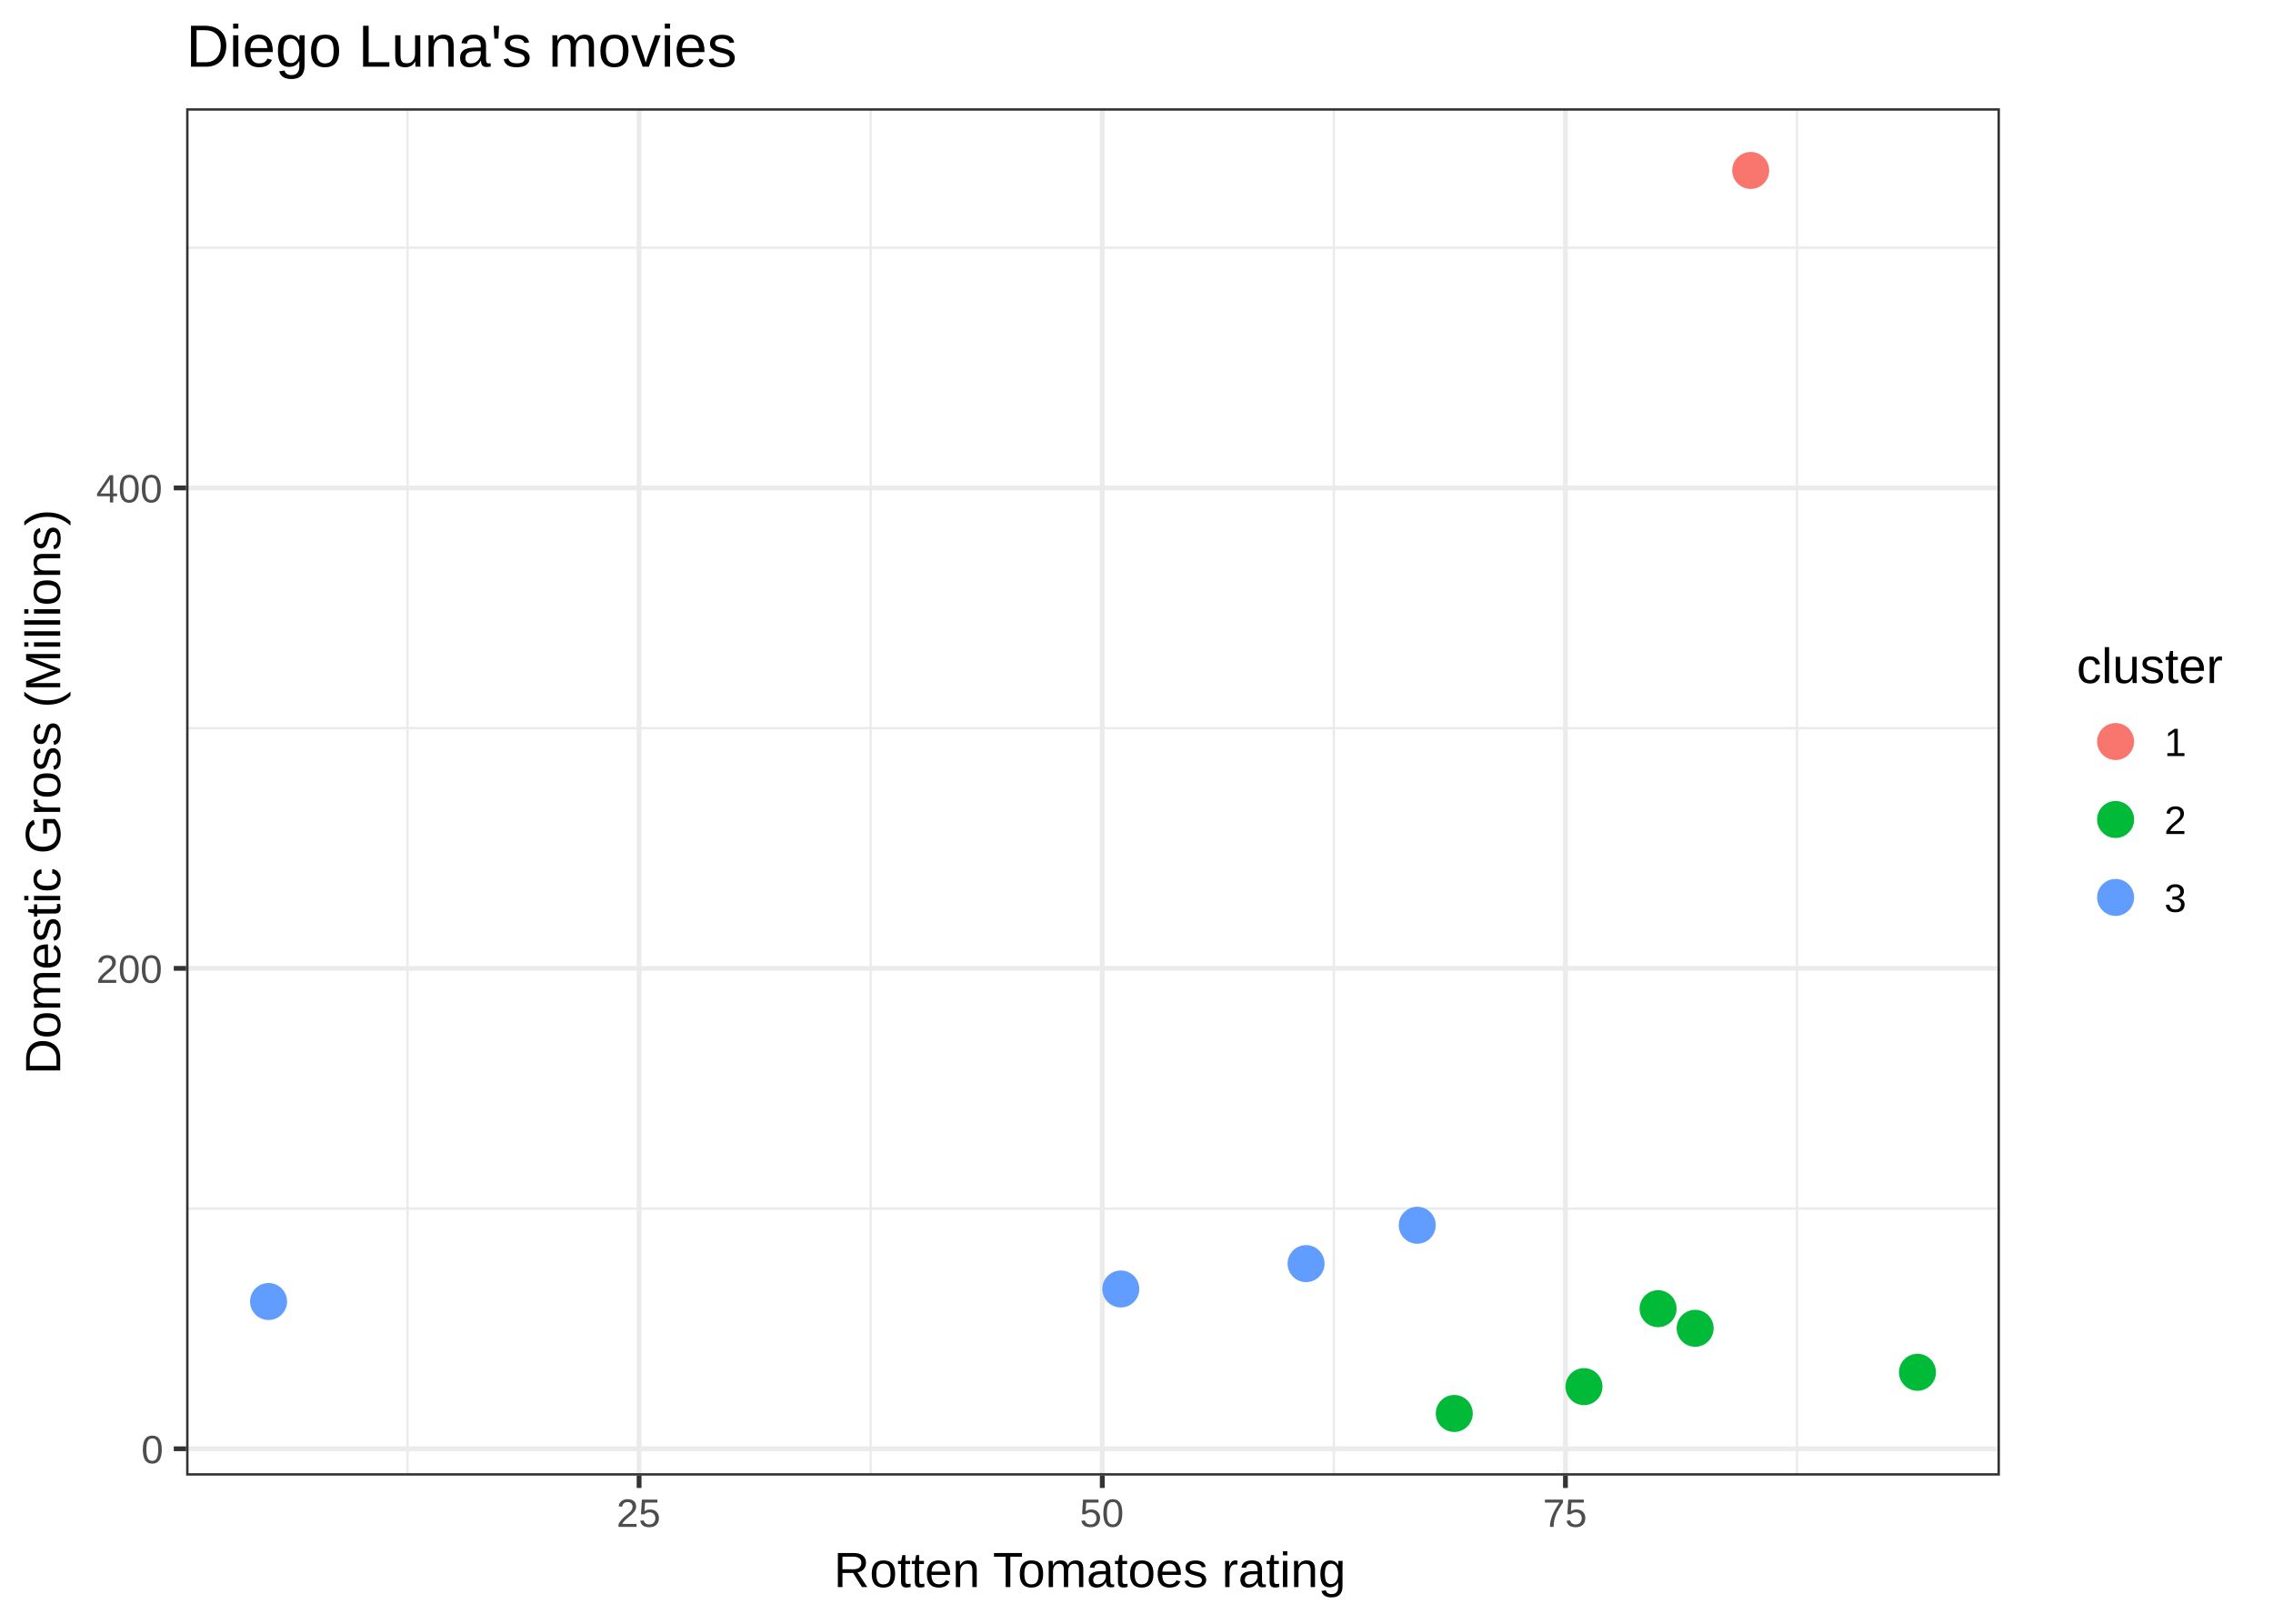
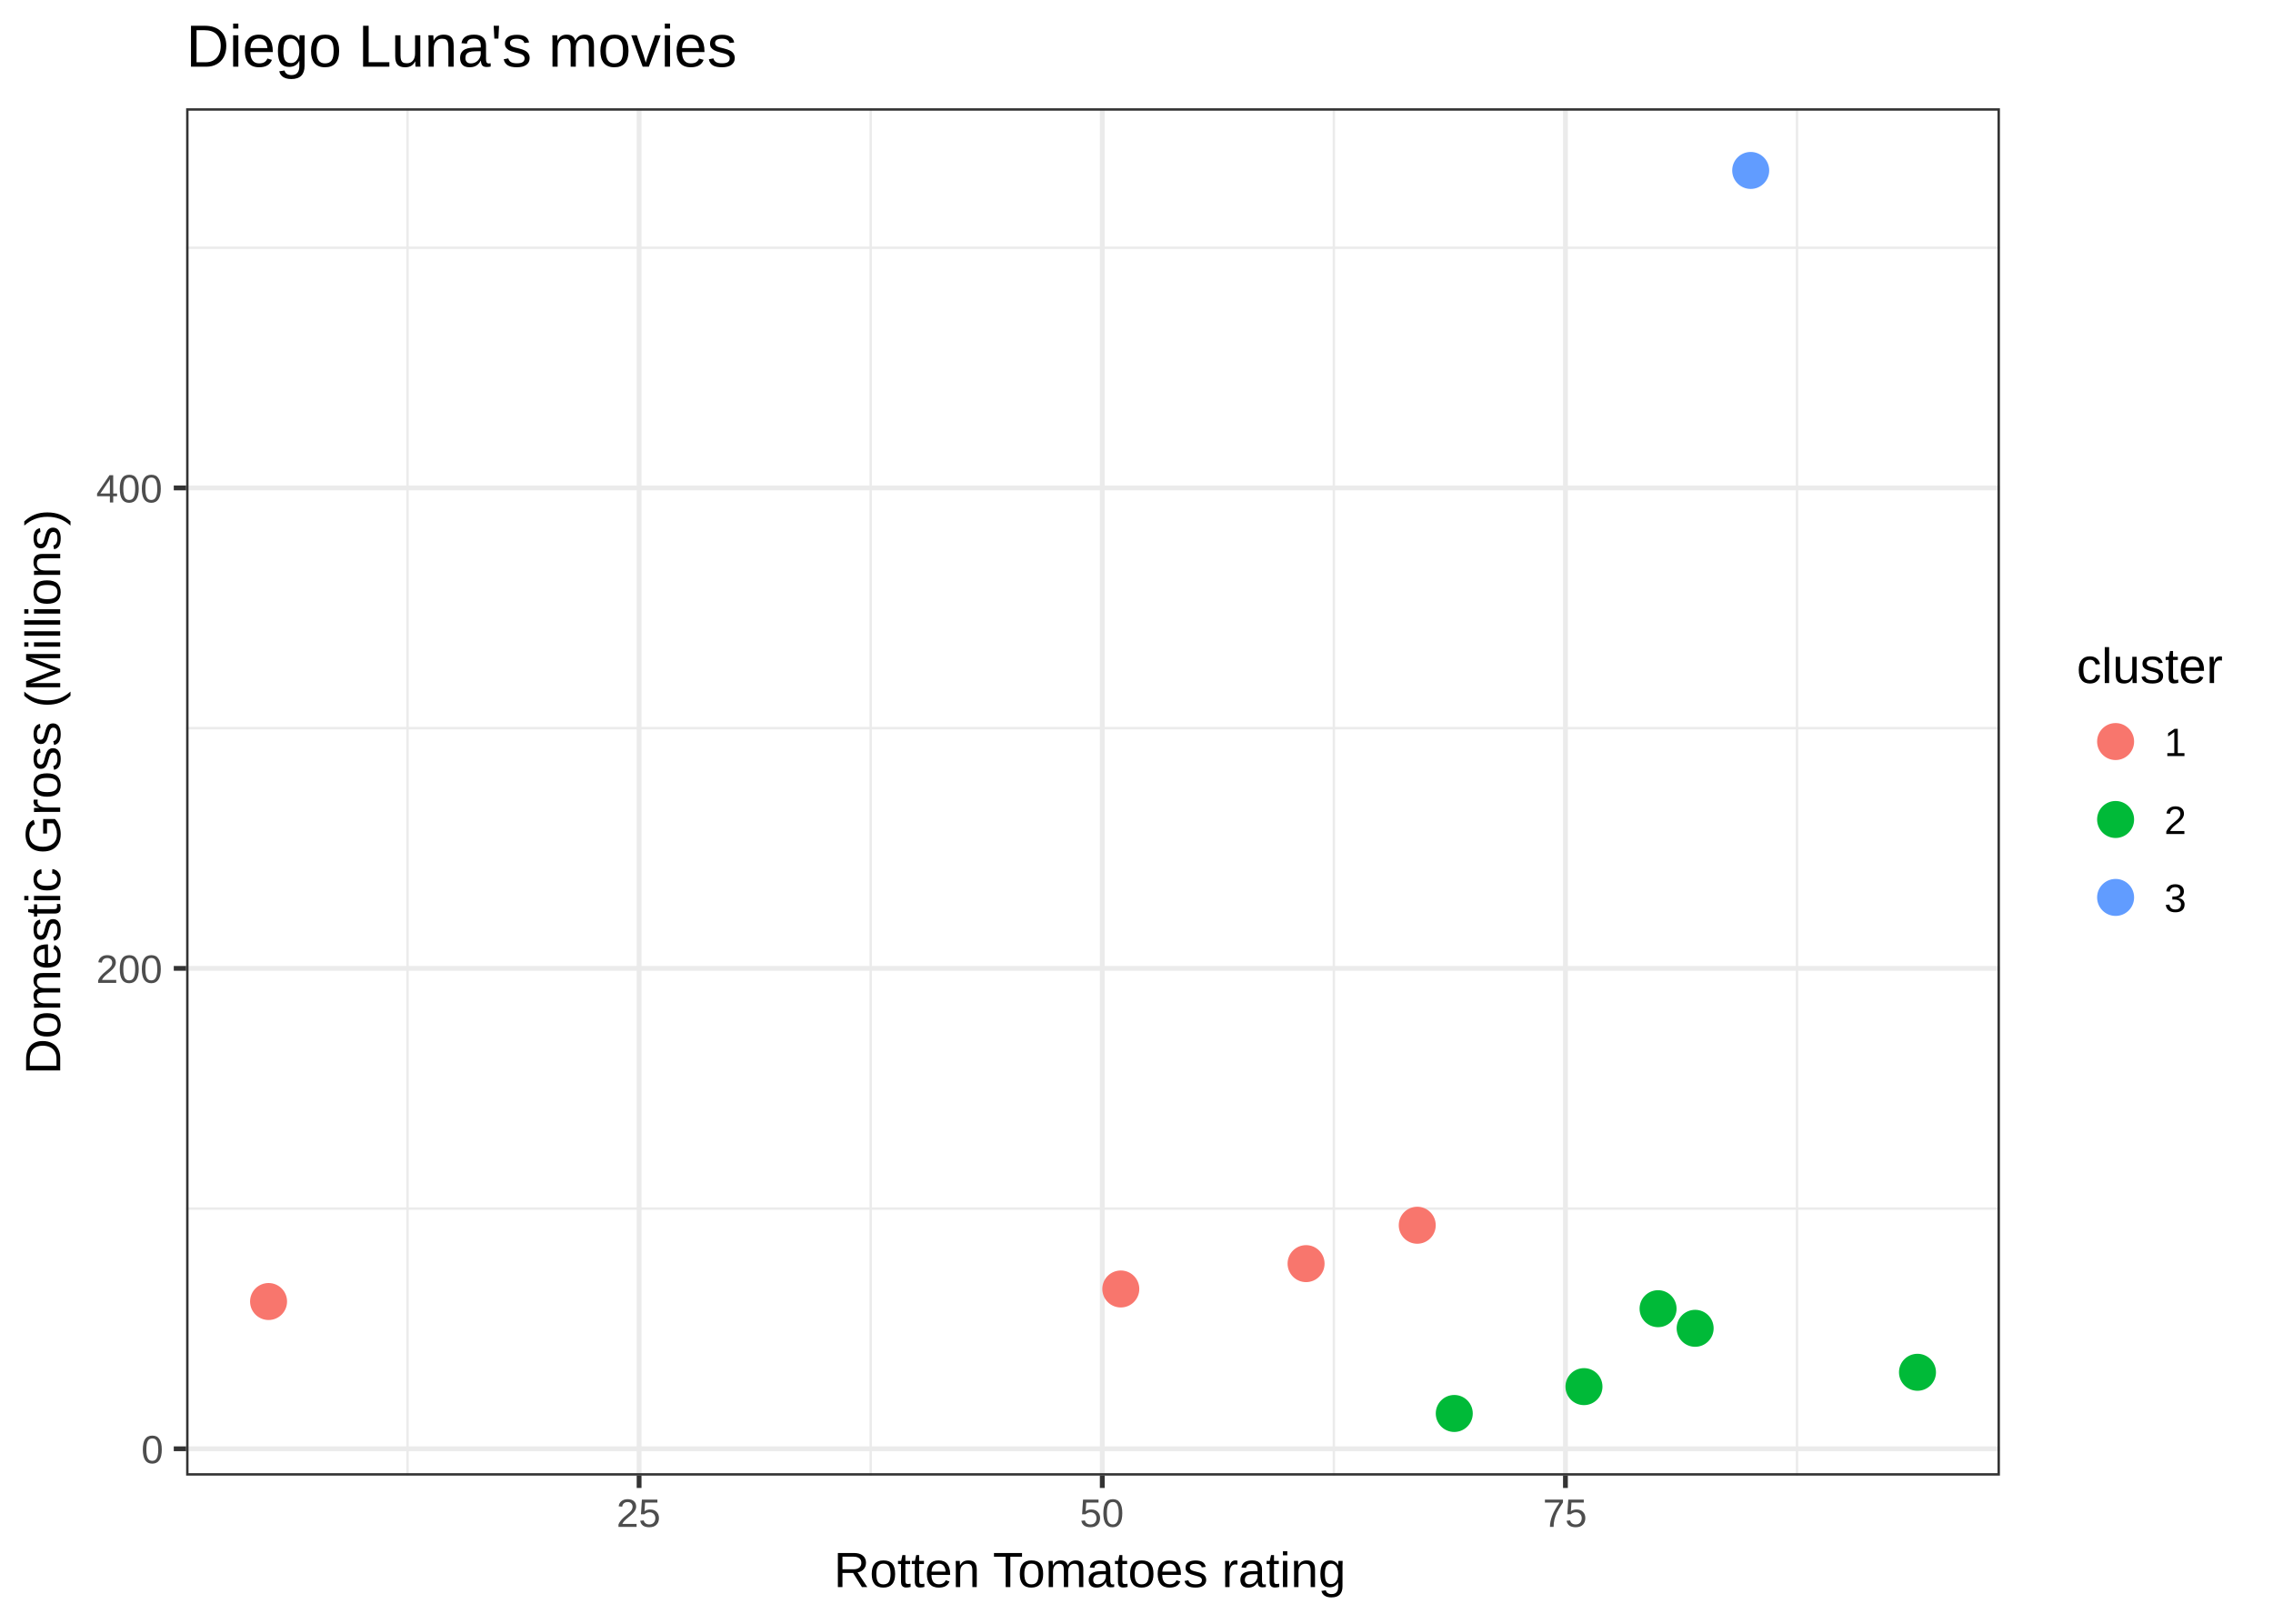
<svg xmlns="http://www.w3.org/2000/svg" viewBox="0 0 504.00 360.00">
  <defs>
    <style type="text/css">
    line, polyline, path, rect, circle {
      fill: none;
      stroke: #000000;
      stroke-linecap: round;
      stroke-linejoin: round;
      stroke-miterlimit: 10.00;
    }
  </style>
  </defs>
  <rect width="100%" height="100%" style="stroke: none; fill: #FFFFFF;" />
  <rect x="0.00" y="0.00" width="504.00" height="360.00" style="stroke-width: 1.07; stroke: #FFFFFF; fill: #FFFFFF;" />
  <defs>
    <clipPath id="cpNDEuMjY1NXw0NDMuNDQ4fDMyNy4xNTd8MjQuMDA3Mw==">
      <rect x="41.27" y="24.01" width="402.18" height="303.15" />
    </clipPath>
  </defs>
  <rect x="41.27" y="24.01" width="402.18" height="303.15" style="stroke-width: 1.07; stroke: none; fill: #FFFFFF;" clip-path="url(#cpNDEuMjY1NXw0NDMuNDQ4fDMyNy4xNTd8MjQuMDA3Mw==)" />
  <polyline points="41.27,267.95 443.45,267.95 " style="stroke-width: 0.53; stroke: #EBEBEB; stroke-linecap: butt;" clip-path="url(#cpNDEuMjY1NXw0NDMuNDQ4fDMyNy4xNTd8MjQuMDA3Mw==)" />
  <polyline points="41.27,161.44 443.45,161.44 " style="stroke-width: 0.53; stroke: #EBEBEB; stroke-linecap: butt;" clip-path="url(#cpNDEuMjY1NXw0NDMuNDQ4fDMyNy4xNTd8MjQuMDA3Mw==)" />
  <polyline points="41.27,54.92 443.45,54.92 " style="stroke-width: 0.53; stroke: #EBEBEB; stroke-linecap: butt;" clip-path="url(#cpNDEuMjY1NXw0NDMuNDQ4fDMyNy4xNTd8MjQuMDA3Mw==)" />
  <polyline points="90.36,327.16 90.36,24.01 " style="stroke-width: 0.53; stroke: #EBEBEB; stroke-linecap: butt;" clip-path="url(#cpNDEuMjY1NXw0NDMuNDQ4fDMyNy4xNTd8MjQuMDA3Mw==)" />
  <polyline points="193.06,327.16 193.06,24.01 " style="stroke-width: 0.53; stroke: #EBEBEB; stroke-linecap: butt;" clip-path="url(#cpNDEuMjY1NXw0NDMuNDQ4fDMyNy4xNTd8MjQuMDA3Mw==)" />
  <polyline points="295.76,327.16 295.76,24.01 " style="stroke-width: 0.53; stroke: #EBEBEB; stroke-linecap: butt;" clip-path="url(#cpNDEuMjY1NXw0NDMuNDQ4fDMyNy4xNTd8MjQuMDA3Mw==)" />
  <polyline points="398.46,327.16 398.46,24.01 " style="stroke-width: 0.53; stroke: #EBEBEB; stroke-linecap: butt;" clip-path="url(#cpNDEuMjY1NXw0NDMuNDQ4fDMyNy4xNTd8MjQuMDA3Mw==)" />
  <polyline points="41.27,321.21 443.45,321.21 " style="stroke-width: 1.07; stroke: #EBEBEB; stroke-linecap: butt;" clip-path="url(#cpNDEuMjY1NXw0NDMuNDQ4fDMyNy4xNTd8MjQuMDA3Mw==)" />
  <polyline points="41.27,214.70 443.45,214.70 " style="stroke-width: 1.07; stroke: #EBEBEB; stroke-linecap: butt;" clip-path="url(#cpNDEuMjY1NXw0NDMuNDQ4fDMyNy4xNTd8MjQuMDA3Mw==)" />
  <polyline points="41.27,108.18 443.45,108.18 " style="stroke-width: 1.07; stroke: #EBEBEB; stroke-linecap: butt;" clip-path="url(#cpNDEuMjY1NXw0NDMuNDQ4fDMyNy4xNTd8MjQuMDA3Mw==)" />
  <polyline points="141.71,327.16 141.71,24.01 " style="stroke-width: 1.07; stroke: #EBEBEB; stroke-linecap: butt;" clip-path="url(#cpNDEuMjY1NXw0NDMuNDQ4fDMyNy4xNTd8MjQuMDA3Mw==)" />
  <polyline points="244.41,327.16 244.41,24.01 " style="stroke-width: 1.07; stroke: #EBEBEB; stroke-linecap: butt;" clip-path="url(#cpNDEuMjY1NXw0NDMuNDQ4fDMyNy4xNTd8MjQuMDA3Mw==)" />
  <polyline points="347.11,327.16 347.11,24.01 " style="stroke-width: 1.07; stroke: #EBEBEB; stroke-linecap: butt;" clip-path="url(#cpNDEuMjY1NXw0NDMuNDQ4fDMyNy4xNTd8MjQuMDA3Mw==)" />
-   <circle cx="59.55" cy="288.56" r="2.81pt" style="stroke-width: 0.71; stroke: #619CFF; fill: #619CFF;" clip-path="url(#cpNDEuMjY1NXw0NDMuNDQ4fDMyNy4xNTd8MjQuMDA3Mw==)" />
-   <circle cx="388.19" cy="37.79" r="2.81pt" style="stroke-width: 0.71; stroke: #F8766D; fill: #F8766D;" clip-path="url(#cpNDEuMjY1NXw0NDMuNDQ4fDMyNy4xNTd8MjQuMDA3Mw==)" />
+   <circle cx="59.55" cy="288.56" r="2.81pt" style="stroke-width: 0.71; stroke: #F8766D; fill: #F8766D;" clip-path="url(#cpNDEuMjY1NXw0NDMuNDQ4fDMyNy4xNTd8MjQuMDA3Mw==)" />
+   <circle cx="388.19" cy="37.79" r="2.81pt" style="stroke-width: 0.71; stroke: #619CFF; fill: #619CFF;" clip-path="url(#cpNDEuMjY1NXw0NDMuNDQ4fDMyNy4xNTd8MjQuMDA3Mw==)" />
  <circle cx="375.87" cy="294.50" r="2.81pt" style="stroke-width: 0.71; stroke: #00BA38; fill: #00BA38;" clip-path="url(#cpNDEuMjY1NXw0NDMuNDQ4fDMyNy4xNTd8MjQuMDA3Mw==)" />
-   <circle cx="314.25" cy="271.65" r="2.81pt" style="stroke-width: 0.71; stroke: #619CFF; fill: #619CFF;" clip-path="url(#cpNDEuMjY1NXw0NDMuNDQ4fDMyNy4xNTd8MjQuMDA3Mw==)" />
-   <circle cx="248.52" cy="285.78" r="2.81pt" style="stroke-width: 0.71; stroke: #619CFF; fill: #619CFF;" clip-path="url(#cpNDEuMjY1NXw0NDMuNDQ4fDMyNy4xNTd8MjQuMDA3Mw==)" />
+   <circle cx="314.25" cy="271.65" r="2.81pt" style="stroke-width: 0.71; stroke: #F8766D; fill: #F8766D;" clip-path="url(#cpNDEuMjY1NXw0NDMuNDQ4fDMyNy4xNTd8MjQuMDA3Mw==)" />
+   <circle cx="248.52" cy="285.78" r="2.81pt" style="stroke-width: 0.71; stroke: #F8766D; fill: #F8766D;" clip-path="url(#cpNDEuMjY1NXw0NDMuNDQ4fDMyNy4xNTd8MjQuMDA3Mw==)" />
  <circle cx="425.17" cy="304.25" r="2.81pt" style="stroke-width: 0.71; stroke: #00BA38; fill: #00BA38;" clip-path="url(#cpNDEuMjY1NXw0NDMuNDQ4fDMyNy4xNTd8MjQuMDA3Mw==)" />
  <circle cx="322.46" cy="313.38" r="2.81pt" style="stroke-width: 0.71; stroke: #00BA38; fill: #00BA38;" clip-path="url(#cpNDEuMjY1NXw0NDMuNDQ4fDMyNy4xNTd8MjQuMDA3Mw==)" />
-   <circle cx="289.60" cy="280.16" r="2.81pt" style="stroke-width: 0.71; stroke: #619CFF; fill: #619CFF;" clip-path="url(#cpNDEuMjY1NXw0NDMuNDQ4fDMyNy4xNTd8MjQuMDA3Mw==)" />
+   <circle cx="289.60" cy="280.16" r="2.81pt" style="stroke-width: 0.71; stroke: #F8766D; fill: #F8766D;" clip-path="url(#cpNDEuMjY1NXw0NDMuNDQ4fDMyNy4xNTd8MjQuMDA3Mw==)" />
  <circle cx="367.65" cy="290.15" r="2.81pt" style="stroke-width: 0.71; stroke: #00BA38; fill: #00BA38;" clip-path="url(#cpNDEuMjY1NXw0NDMuNDQ4fDMyNy4xNTd8MjQuMDA3Mw==)" />
  <circle cx="351.22" cy="307.43" r="2.81pt" style="stroke-width: 0.71; stroke: #00BA38; fill: #00BA38;" clip-path="url(#cpNDEuMjY1NXw0NDMuNDQ4fDMyNy4xNTd8MjQuMDA3Mw==)" />
  <rect x="41.27" y="24.01" width="402.18" height="303.15" style="stroke-width: 1.07; stroke: #333333;" clip-path="url(#cpNDEuMjY1NXw0NDMuNDQ4fDMyNy4xNTd8MjQuMDA3Mw==)" />
  <defs>
    <clipPath id="cpMHw1MDR8MzYwfDA=">
      <rect x="0.00" y="0.00" width="504.00" height="360.00" />
    </clipPath>
  </defs>
  <g clip-path="url(#cpMHw1MDR8MzYwfDA=)">
    <text x="31.33" y="324.43" style="font-size: 8.80px; fill: #4D4D4D; font-family: Arial;" textLength="5.01px" lengthAdjust="spacingAndGlyphs">0</text>
  </g>
  <g clip-path="url(#cpMHw1MDR8MzYwfDA=)">
    <text x="21.32" y="217.91" style="font-size: 8.80px; fill: #4D4D4D; font-family: Arial;" textLength="15.02px" lengthAdjust="spacingAndGlyphs">200</text>
  </g>
  <g clip-path="url(#cpMHw1MDR8MzYwfDA=)">
    <text x="21.32" y="111.40" style="font-size: 8.80px; fill: #4D4D4D; font-family: Arial;" textLength="15.02px" lengthAdjust="spacingAndGlyphs">400</text>
  </g>
  <polyline points="38.53,321.21 41.27,321.21 " style="stroke-width: 1.07; stroke: #333333; stroke-linecap: butt;" clip-path="url(#cpMHw1MDR8MzYwfDA=)" />
  <polyline points="38.53,214.70 41.27,214.70 " style="stroke-width: 1.07; stroke: #333333; stroke-linecap: butt;" clip-path="url(#cpMHw1MDR8MzYwfDA=)" />
  <polyline points="38.53,108.18 41.27,108.18 " style="stroke-width: 1.07; stroke: #333333; stroke-linecap: butt;" clip-path="url(#cpMHw1MDR8MzYwfDA=)" />
  <polyline points="141.71,329.90 141.71,327.16 " style="stroke-width: 1.07; stroke: #333333; stroke-linecap: butt;" clip-path="url(#cpMHw1MDR8MzYwfDA=)" />
  <polyline points="244.41,329.90 244.41,327.16 " style="stroke-width: 1.07; stroke: #333333; stroke-linecap: butt;" clip-path="url(#cpMHw1MDR8MzYwfDA=)" />
  <polyline points="347.11,329.90 347.11,327.16 " style="stroke-width: 1.07; stroke: #333333; stroke-linecap: butt;" clip-path="url(#cpMHw1MDR8MzYwfDA=)" />
  <g clip-path="url(#cpMHw1MDR8MzYwfDA=)">
    <text x="136.70" y="338.53" style="font-size: 8.80px; fill: #4D4D4D; font-family: Arial;" textLength="10.01px" lengthAdjust="spacingAndGlyphs">25</text>
  </g>
  <g clip-path="url(#cpMHw1MDR8MzYwfDA=)">
    <text x="239.41" y="338.53" style="font-size: 8.80px; fill: #4D4D4D; font-family: Arial;" textLength="10.01px" lengthAdjust="spacingAndGlyphs">50</text>
  </g>
  <g clip-path="url(#cpMHw1MDR8MzYwfDA=)">
    <text x="342.11" y="338.53" style="font-size: 8.80px; fill: #4D4D4D; font-family: Arial;" textLength="10.01px" lengthAdjust="spacingAndGlyphs">75</text>
  </g>
  <g clip-path="url(#cpMHw1MDR8MzYwfDA=)">
    <text x="184.88" y="351.88" style="font-size: 11.00px; font-family: Arial;" textLength="114.95px" lengthAdjust="spacingAndGlyphs">Rotten Tomatoes rating</text>
  </g>
  <g clip-path="url(#cpMHw1MDR8MzYwfDA=)">
    <text transform="translate(13.35,238.23) rotate(-90)" style="font-size: 11.00px; font-family: Arial;" textLength="125.29px" lengthAdjust="spacingAndGlyphs">Domestic Gross (Millions)</text>
  </g>
  <rect x="454.79" y="137.88" width="43.73" height="75.40" style="stroke-width: 1.07; stroke: none; fill: #FFFFFF;" clip-path="url(#cpMHw1MDR8MzYwfDA=)" />
  <g clip-path="url(#cpMHw1MDR8MzYwfDA=)">
    <text x="460.46" y="151.44" style="font-size: 11.00px; font-family: Arial;" textLength="32.40px" lengthAdjust="spacingAndGlyphs">cluster</text>
  </g>
  <rect x="460.46" y="155.77" width="17.28" height="17.28" style="stroke-width: 1.07; stroke: none; fill: #FFFFFF;" clip-path="url(#cpMHw1MDR8MzYwfDA=)" />
  <circle cx="469.10" cy="164.41" r="2.81pt" style="stroke-width: 0.71; stroke: #F8766D; fill: #F8766D;" clip-path="url(#cpMHw1MDR8MzYwfDA=)" />
  <rect x="460.46" y="173.05" width="17.28" height="17.28" style="stroke-width: 1.07; stroke: none; fill: #FFFFFF;" clip-path="url(#cpMHw1MDR8MzYwfDA=)" />
  <circle cx="469.10" cy="181.69" r="2.81pt" style="stroke-width: 0.71; stroke: #00BA38; fill: #00BA38;" clip-path="url(#cpMHw1MDR8MzYwfDA=)" />
  <rect x="460.46" y="190.33" width="17.28" height="17.28" style="stroke-width: 1.07; stroke: none; fill: #FFFFFF;" clip-path="url(#cpMHw1MDR8MzYwfDA=)" />
  <circle cx="469.10" cy="198.97" r="2.81pt" style="stroke-width: 0.71; stroke: #619CFF; fill: #619CFF;" clip-path="url(#cpMHw1MDR8MzYwfDA=)" />
  <g clip-path="url(#cpMHw1MDR8MzYwfDA=)">
    <text x="479.90" y="167.63" style="font-size: 8.80px; font-family: Arial;" textLength="5.01px" lengthAdjust="spacingAndGlyphs">1</text>
  </g>
  <g clip-path="url(#cpMHw1MDR8MzYwfDA=)">
    <text x="479.90" y="184.91" style="font-size: 8.80px; font-family: Arial;" textLength="5.01px" lengthAdjust="spacingAndGlyphs">2</text>
  </g>
  <g clip-path="url(#cpMHw1MDR8MzYwfDA=)">
    <text x="479.90" y="202.19" style="font-size: 8.80px; font-family: Arial;" textLength="5.01px" lengthAdjust="spacingAndGlyphs">3</text>
  </g>
  <g clip-path="url(#cpMHw1MDR8MzYwfDA=)">
    <text x="41.27" y="14.79" style="font-size: 13.20px; font-family: Arial;" textLength="120.27px" lengthAdjust="spacingAndGlyphs">Diego Luna's movies</text>
  </g>
</svg>
